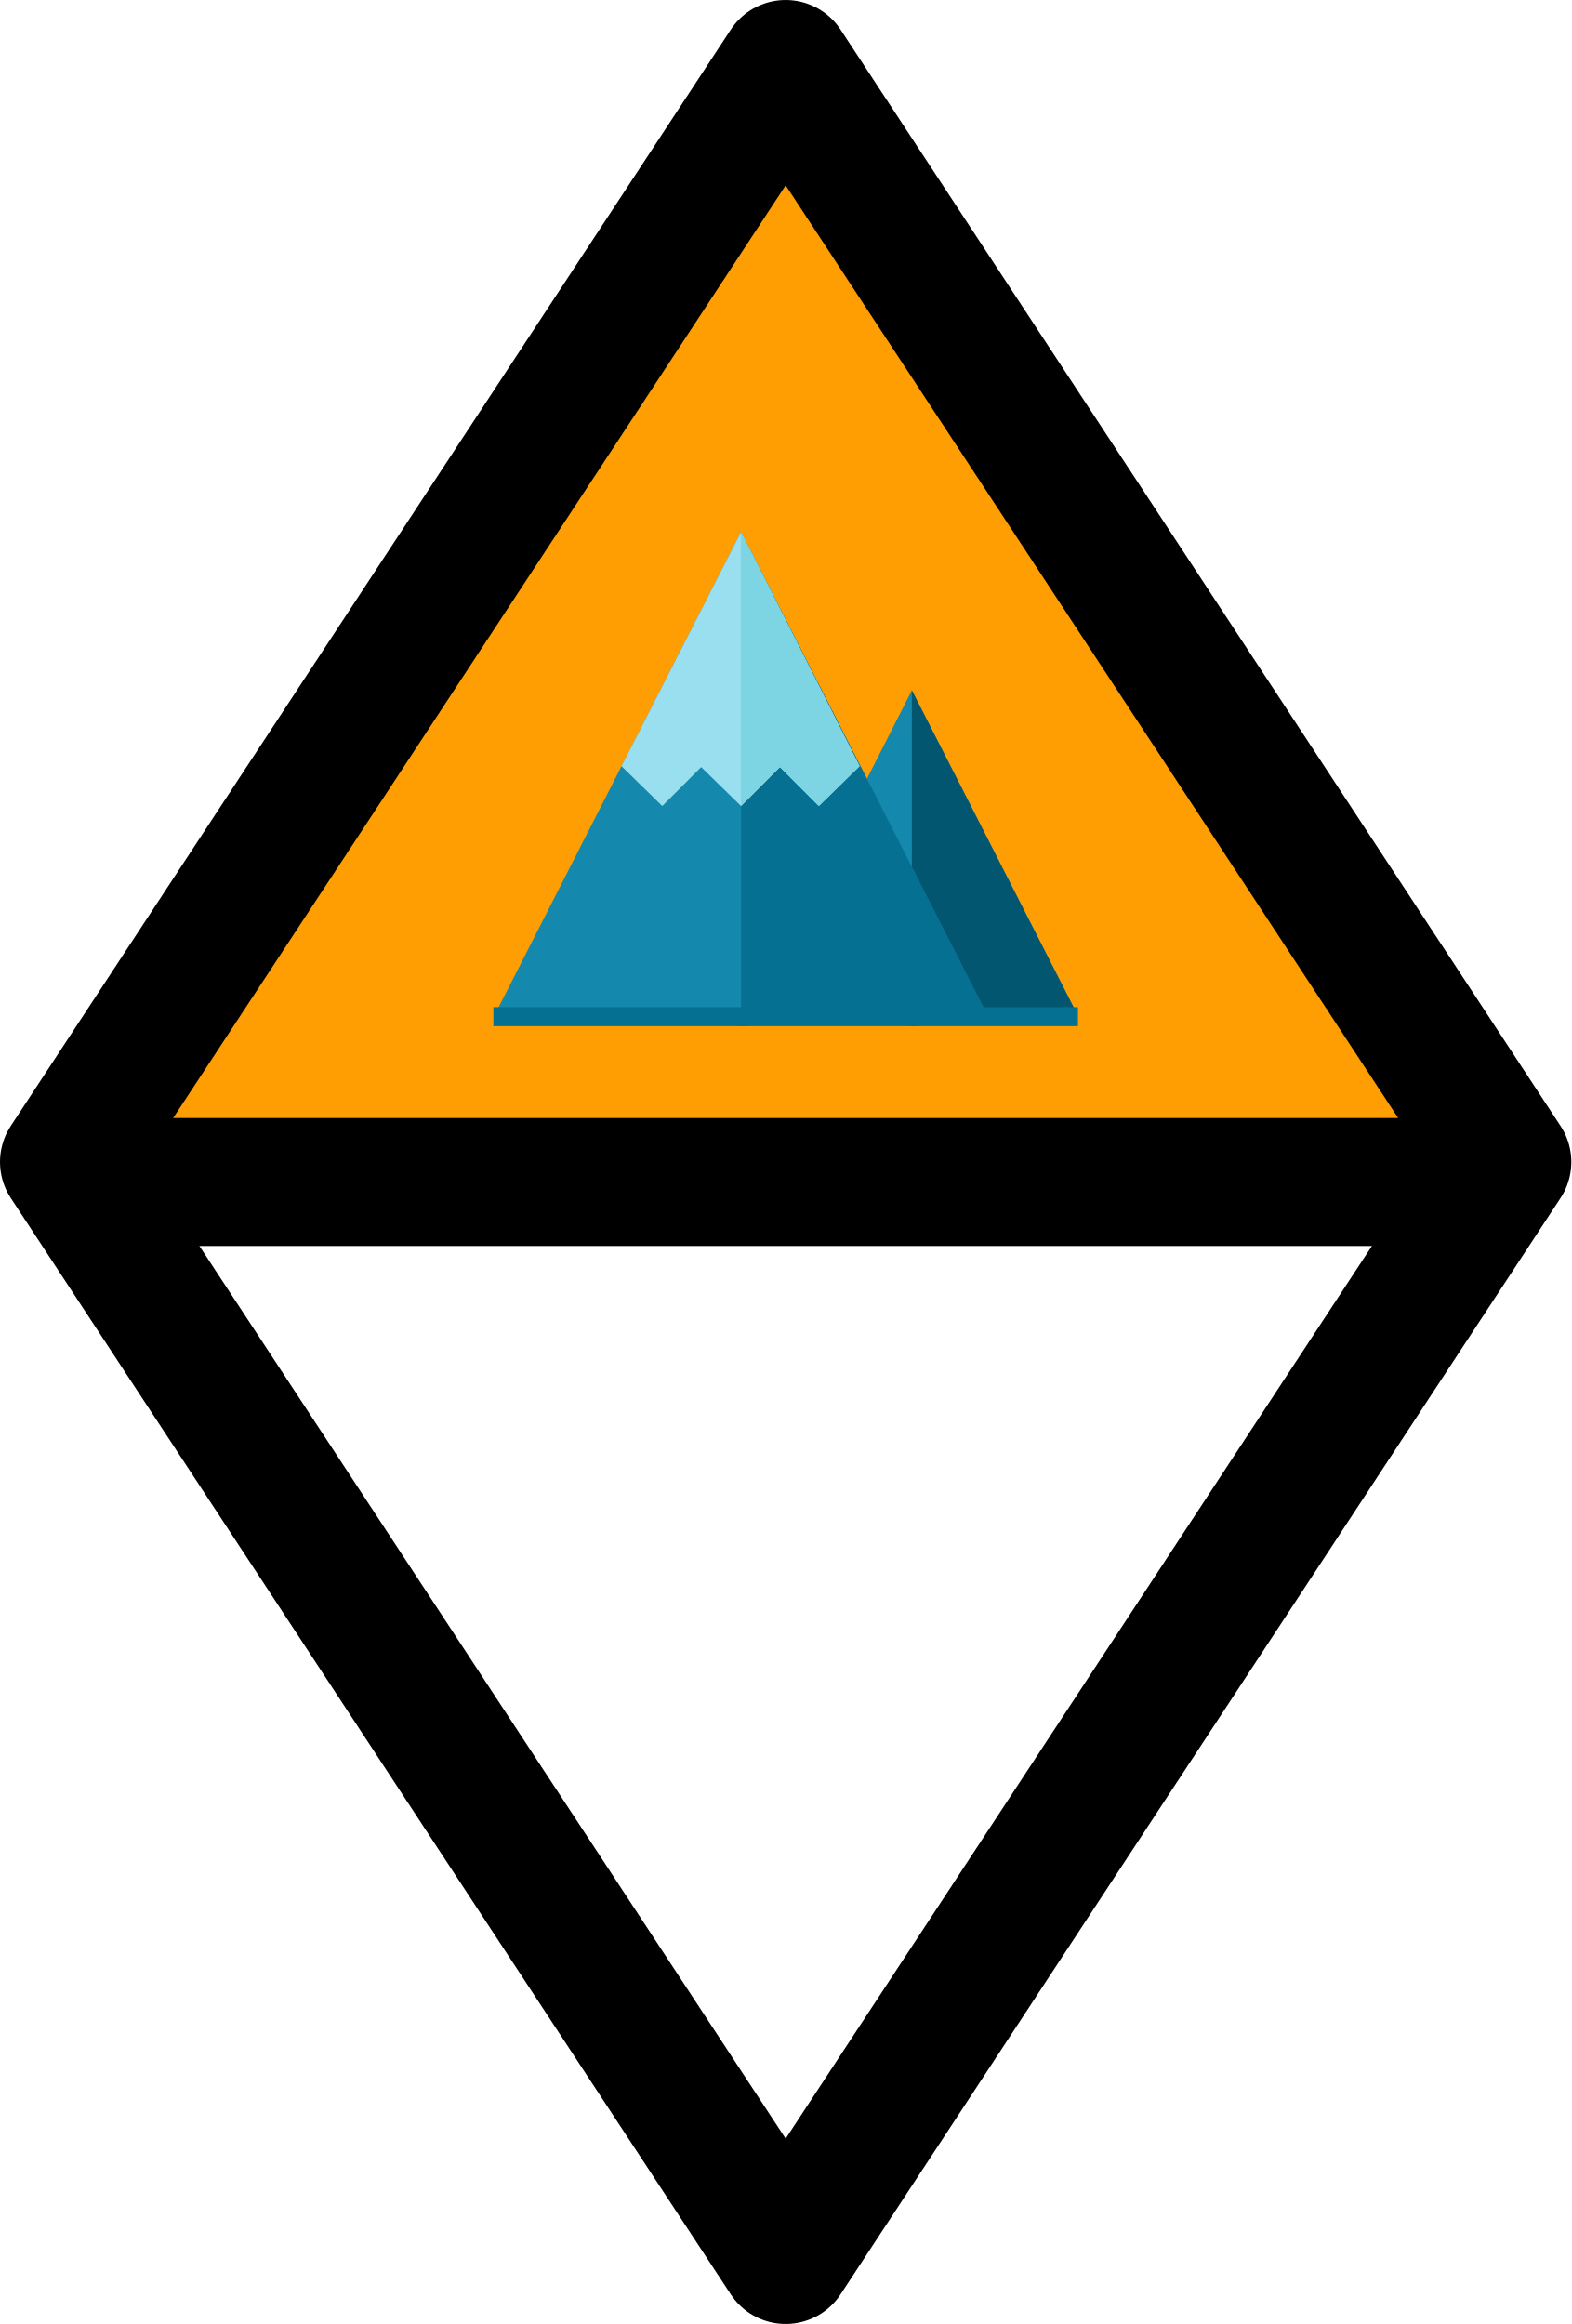
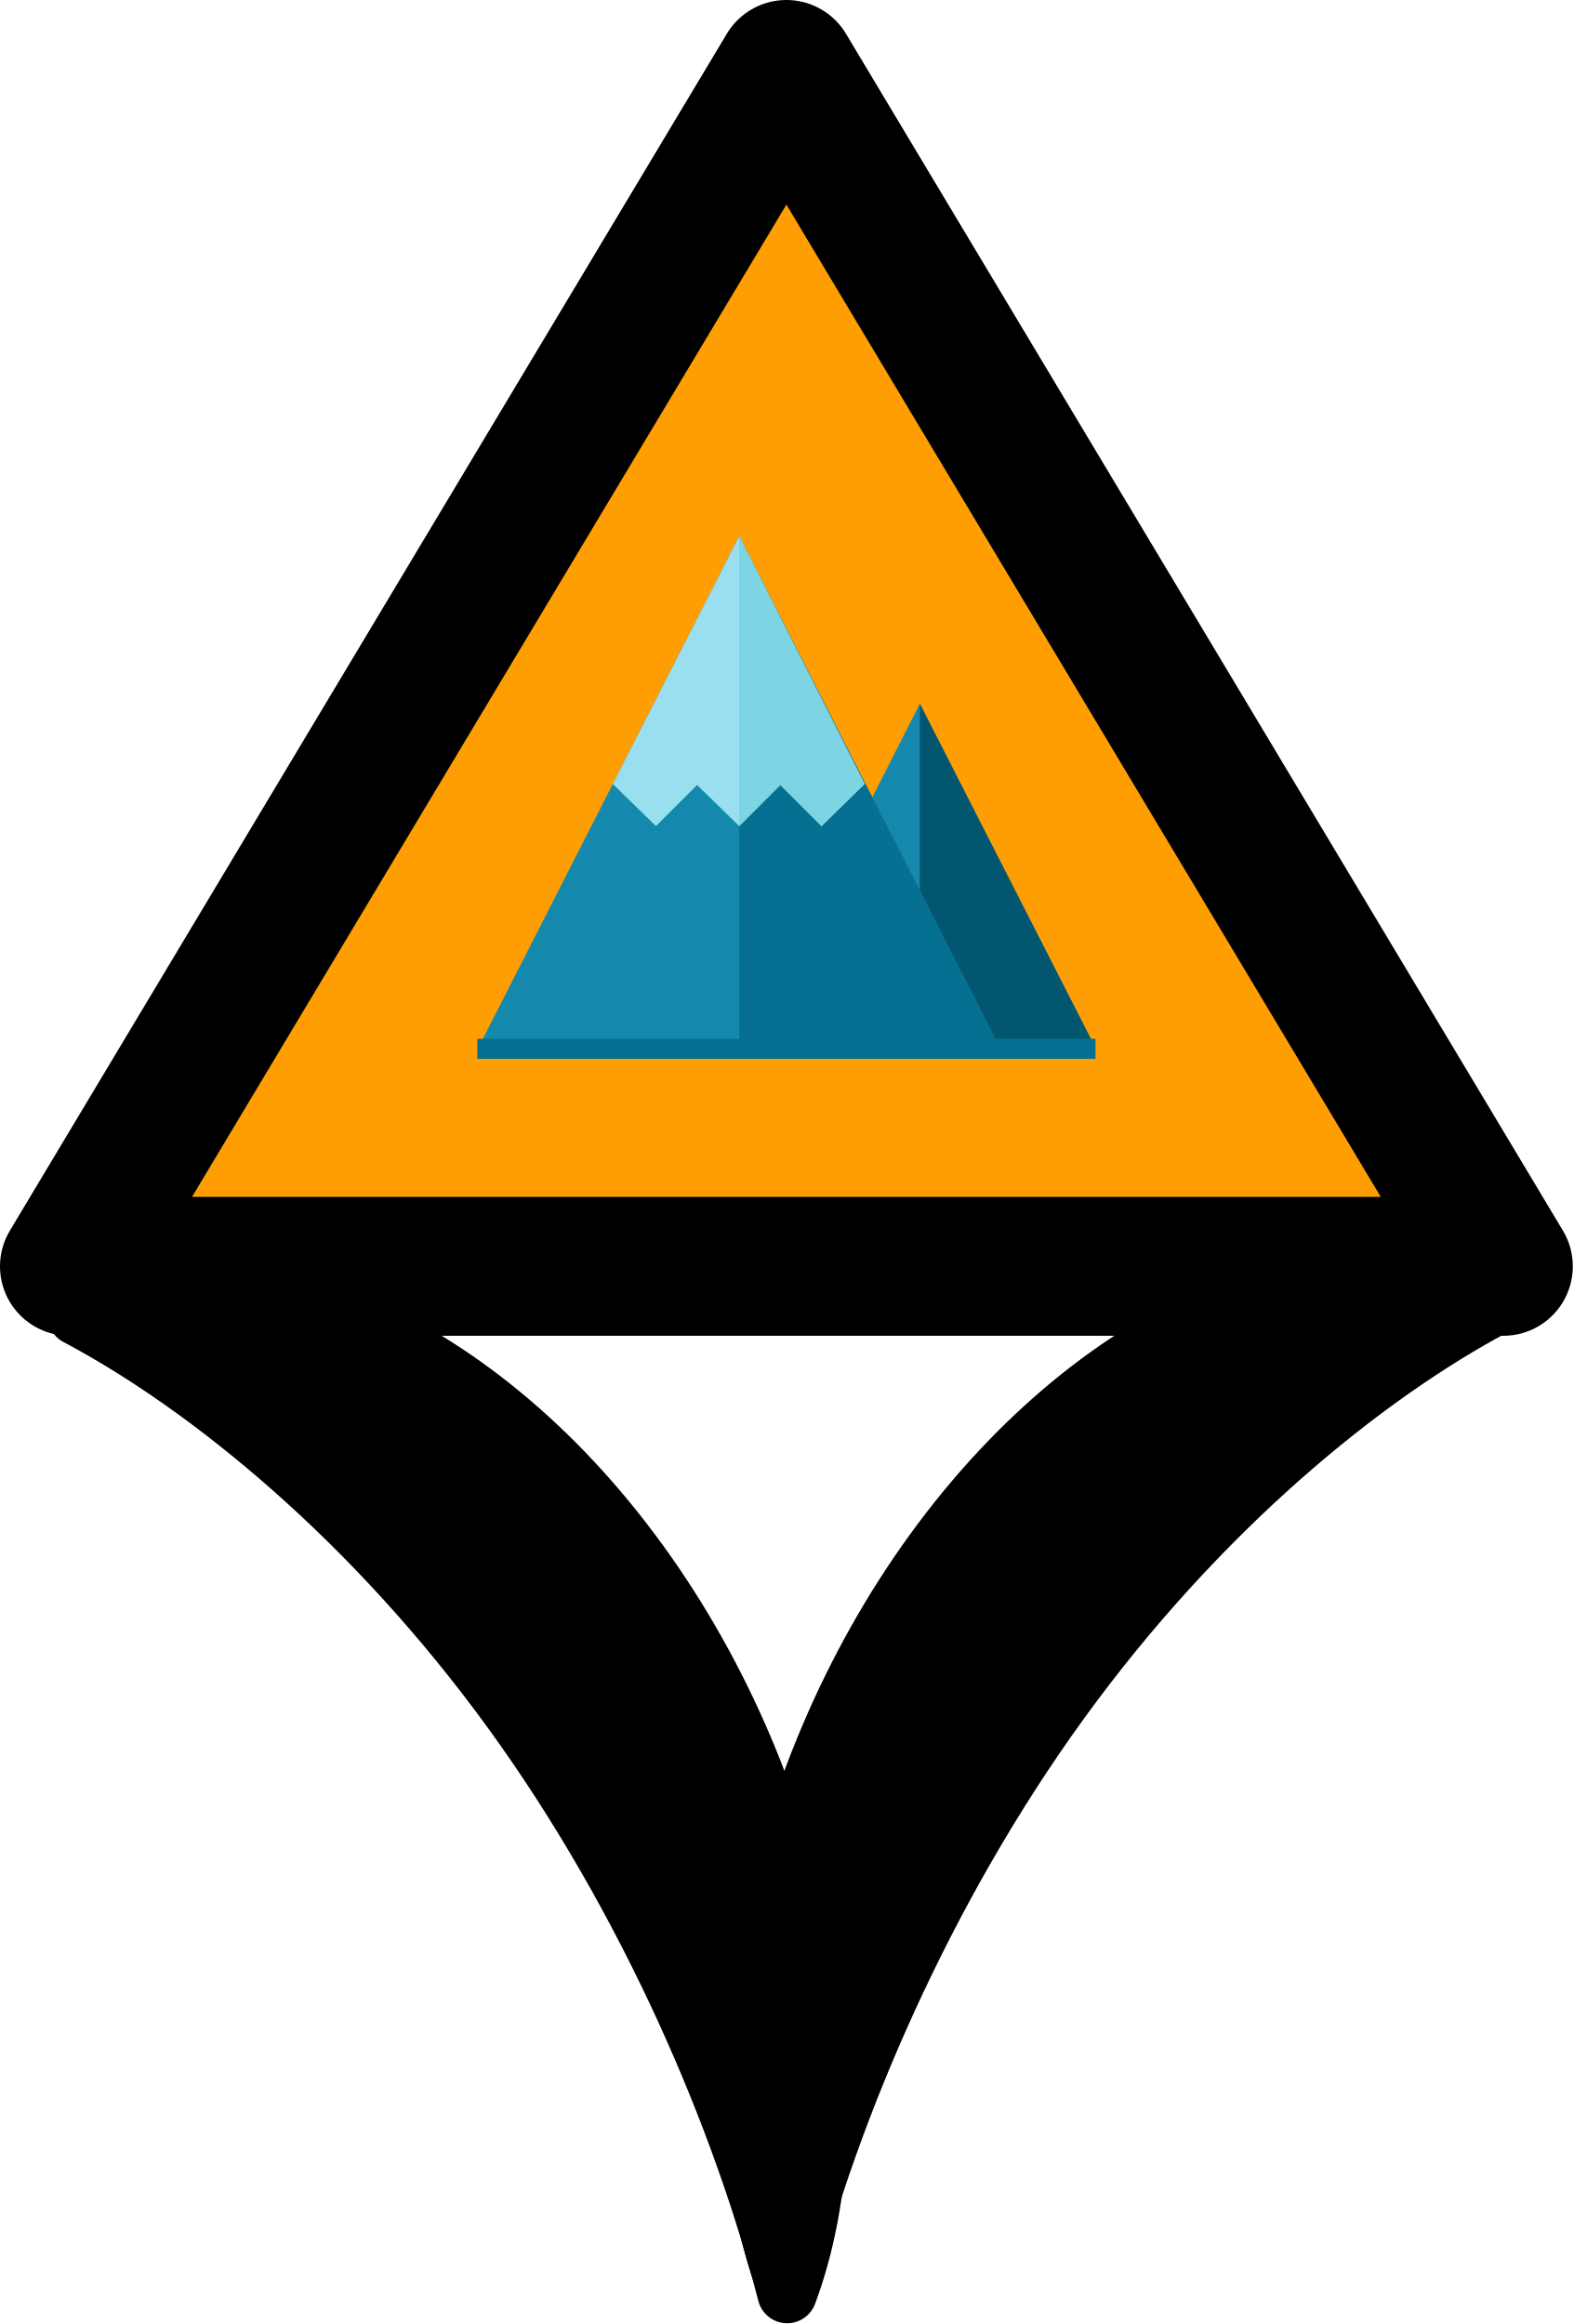
- <svg xmlns="http://www.w3.org/2000/svg" width="100%" height="100%" viewBox="0 0 1745 2580" version="1.1" xml:space="preserve" style="fill-rule:evenodd;clip-rule:evenodd;stroke-linecap:round;stroke-linejoin:round;stroke-miterlimit:1.5;">
-   <path d="M872.179,100.38l781.501,1198.89l-1563,0l781.501,-1198.89Z" style="fill:#ff9e03;" />
-   <path d="M872.179,72.917l799.263,1217.07l-799.263,1217.07l-799.262,-1217.07l799.262,-1217.07Z" style="fill:none;stroke:#000;stroke-width:145.83px;" />
+ <svg xmlns="http://www.w3.org/2000/svg" width="100%" height="100%" viewBox="0 0 1652 2440" version="1.1" xml:space="preserve" style="fill-rule:evenodd;clip-rule:evenodd;stroke-linecap:round;stroke-linejoin:round;stroke-miterlimit:1.5;">
+   <path d="M825.555,72.917l781.502,1198.89l-1563,0l781.501,-1198.89Z" style="fill:#ff9e03;" />
  <g>
-     <path d="M1194.48,1123.38l-182.237,15.801l-181.184,-15.801l181.184,-357.101l182.237,357.101Z" style="fill:#1589ad;fill-rule:nonzero;" />
-     <path d="M1012.24,766.275l182.237,357.101l-182.237,15.801" style="fill:#035670;fill-rule:nonzero;" />
-     <path d="M1090.19,1116l-267.562,23.175l-270.722,-17.908l270.722,-530.911l267.562,525.644Z" style="fill:#1589ad;fill-rule:nonzero;" />
-     <path d="M822.633,590.358l270.722,530.911l-270.722,17.908" style="fill:#057091;fill-rule:nonzero;" />
-     <path d="M865.822,851.6l43.189,43.189l45.296,-44.242l-131.674,-260.189l-132.728,260.189l45.296,44.242l43.189,-43.189l44.243,43.189l43.189,-43.189Z" style="fill:#9adfef;fill-rule:nonzero;" />
-     <path d="M822.633,894.789l43.189,-43.189l43.189,43.189l45.296,-44.242l-131.674,-260.189" style="fill:#7dd4e2;fill-rule:nonzero;" />
-     <rect x="547.697" y="1118.11" width="648.964" height="21.068" style="fill:#057091;" />
+     <path d="M1147.86,1095.91l-182.237,15.801l-181.184,-15.801l181.184,-357.1l182.237,357.1Z" style="fill:#1589ad;fill-rule:nonzero;" />
+     <path d="M965.62,738.812l182.237,357.1l-182.237,15.801" style="fill:#035670;fill-rule:nonzero;" />
+     <path d="M1043.57,1088.54l-267.562,23.175l-270.722,-17.908l270.722,-530.91l267.562,525.643Z" style="fill:#1589ad;fill-rule:nonzero;" />
+     <path d="M776.009,562.895l270.722,530.91l-270.722,17.908" style="fill:#057091;fill-rule:nonzero;" />
+     <path d="M819.198,824.137l43.19,43.189l45.296,-44.243l-131.675,-260.188l-132.727,260.188l45.296,44.243l43.189,-43.189l44.242,43.189l43.189,-43.189Z" style="fill:#9adfef;fill-rule:nonzero;" />
+     <path d="M776.009,867.326l43.189,-43.189l43.19,43.189l45.296,-44.243l-131.675,-260.188" style="fill:#7dd4e2;fill-rule:nonzero;" />
+     <rect x="501.073" y="1090.64" width="648.964" height="21.068" style="fill:#057091;" />
  </g>
-   <path d="M1651.46,1276.66c0,-19.605 -15.917,-35.522 -35.523,-35.522l-1487.52,0c-19.606,0 -35.523,15.917 -35.523,35.522l0,71.046c0,19.606 15.917,35.523 35.523,35.523l1487.52,0c19.606,0 35.523,-15.917 35.523,-35.523l0,-71.046Z" />
+   <path d="M825.555,72.917l752.639,1256.62l-1505.28,0l752.638,-1256.62Z" style="fill:none;stroke:#000;stroke-width:145.83px;" />
+   <path d="M81.193,1381.36c163.588,-79.684 412.399,15.432 589.132,258.917c176.734,243.485 231.475,566.57 156.024,767.68c-46.831,-182.729 -144.111,-412.723 -288.663,-611.872c-144.553,-199.148 -317.035,-340.804 -456.493,-414.725Z" style="stroke:#000;stroke-width:62.5px;" />
+   <path d="M1569.92,1370.2c-163.588,-79.684 -412.399,15.432 -589.133,258.917c-176.733,243.485 -231.474,566.57 -156.023,767.68c46.831,-182.729 144.111,-412.723 288.663,-611.871c144.553,-199.149 317.035,-340.805 456.493,-414.726Z" style="stroke:#000;stroke-width:62.5px;" />
</svg>
